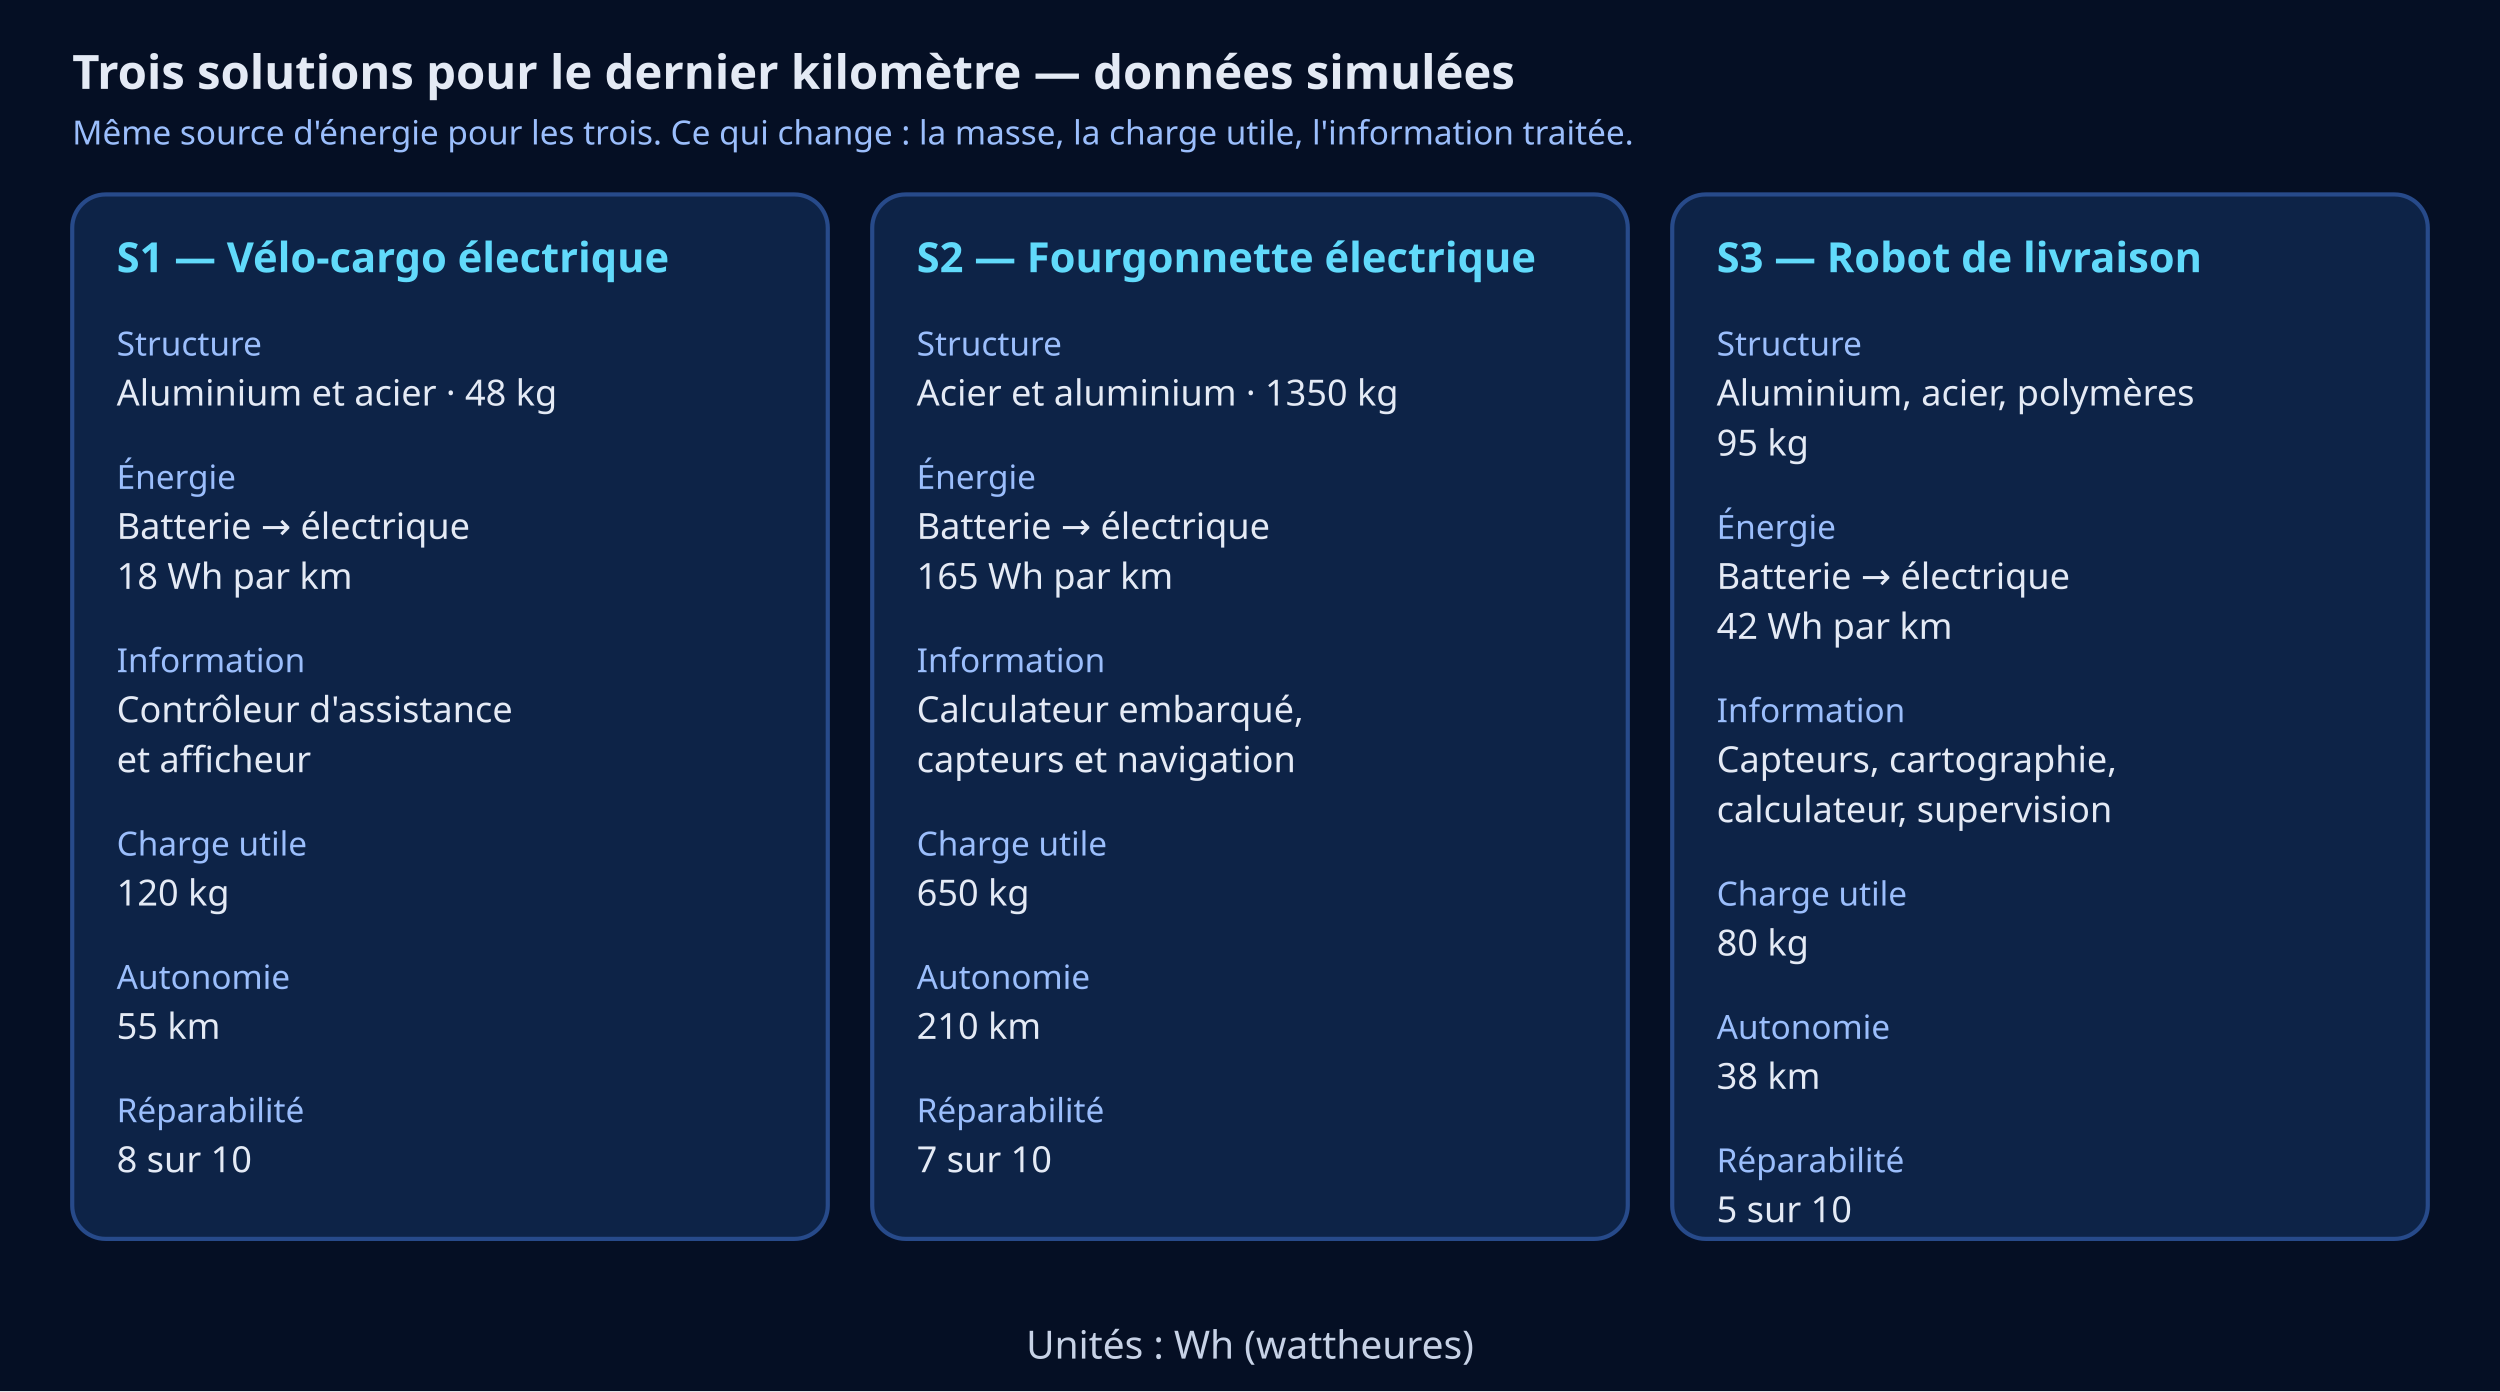
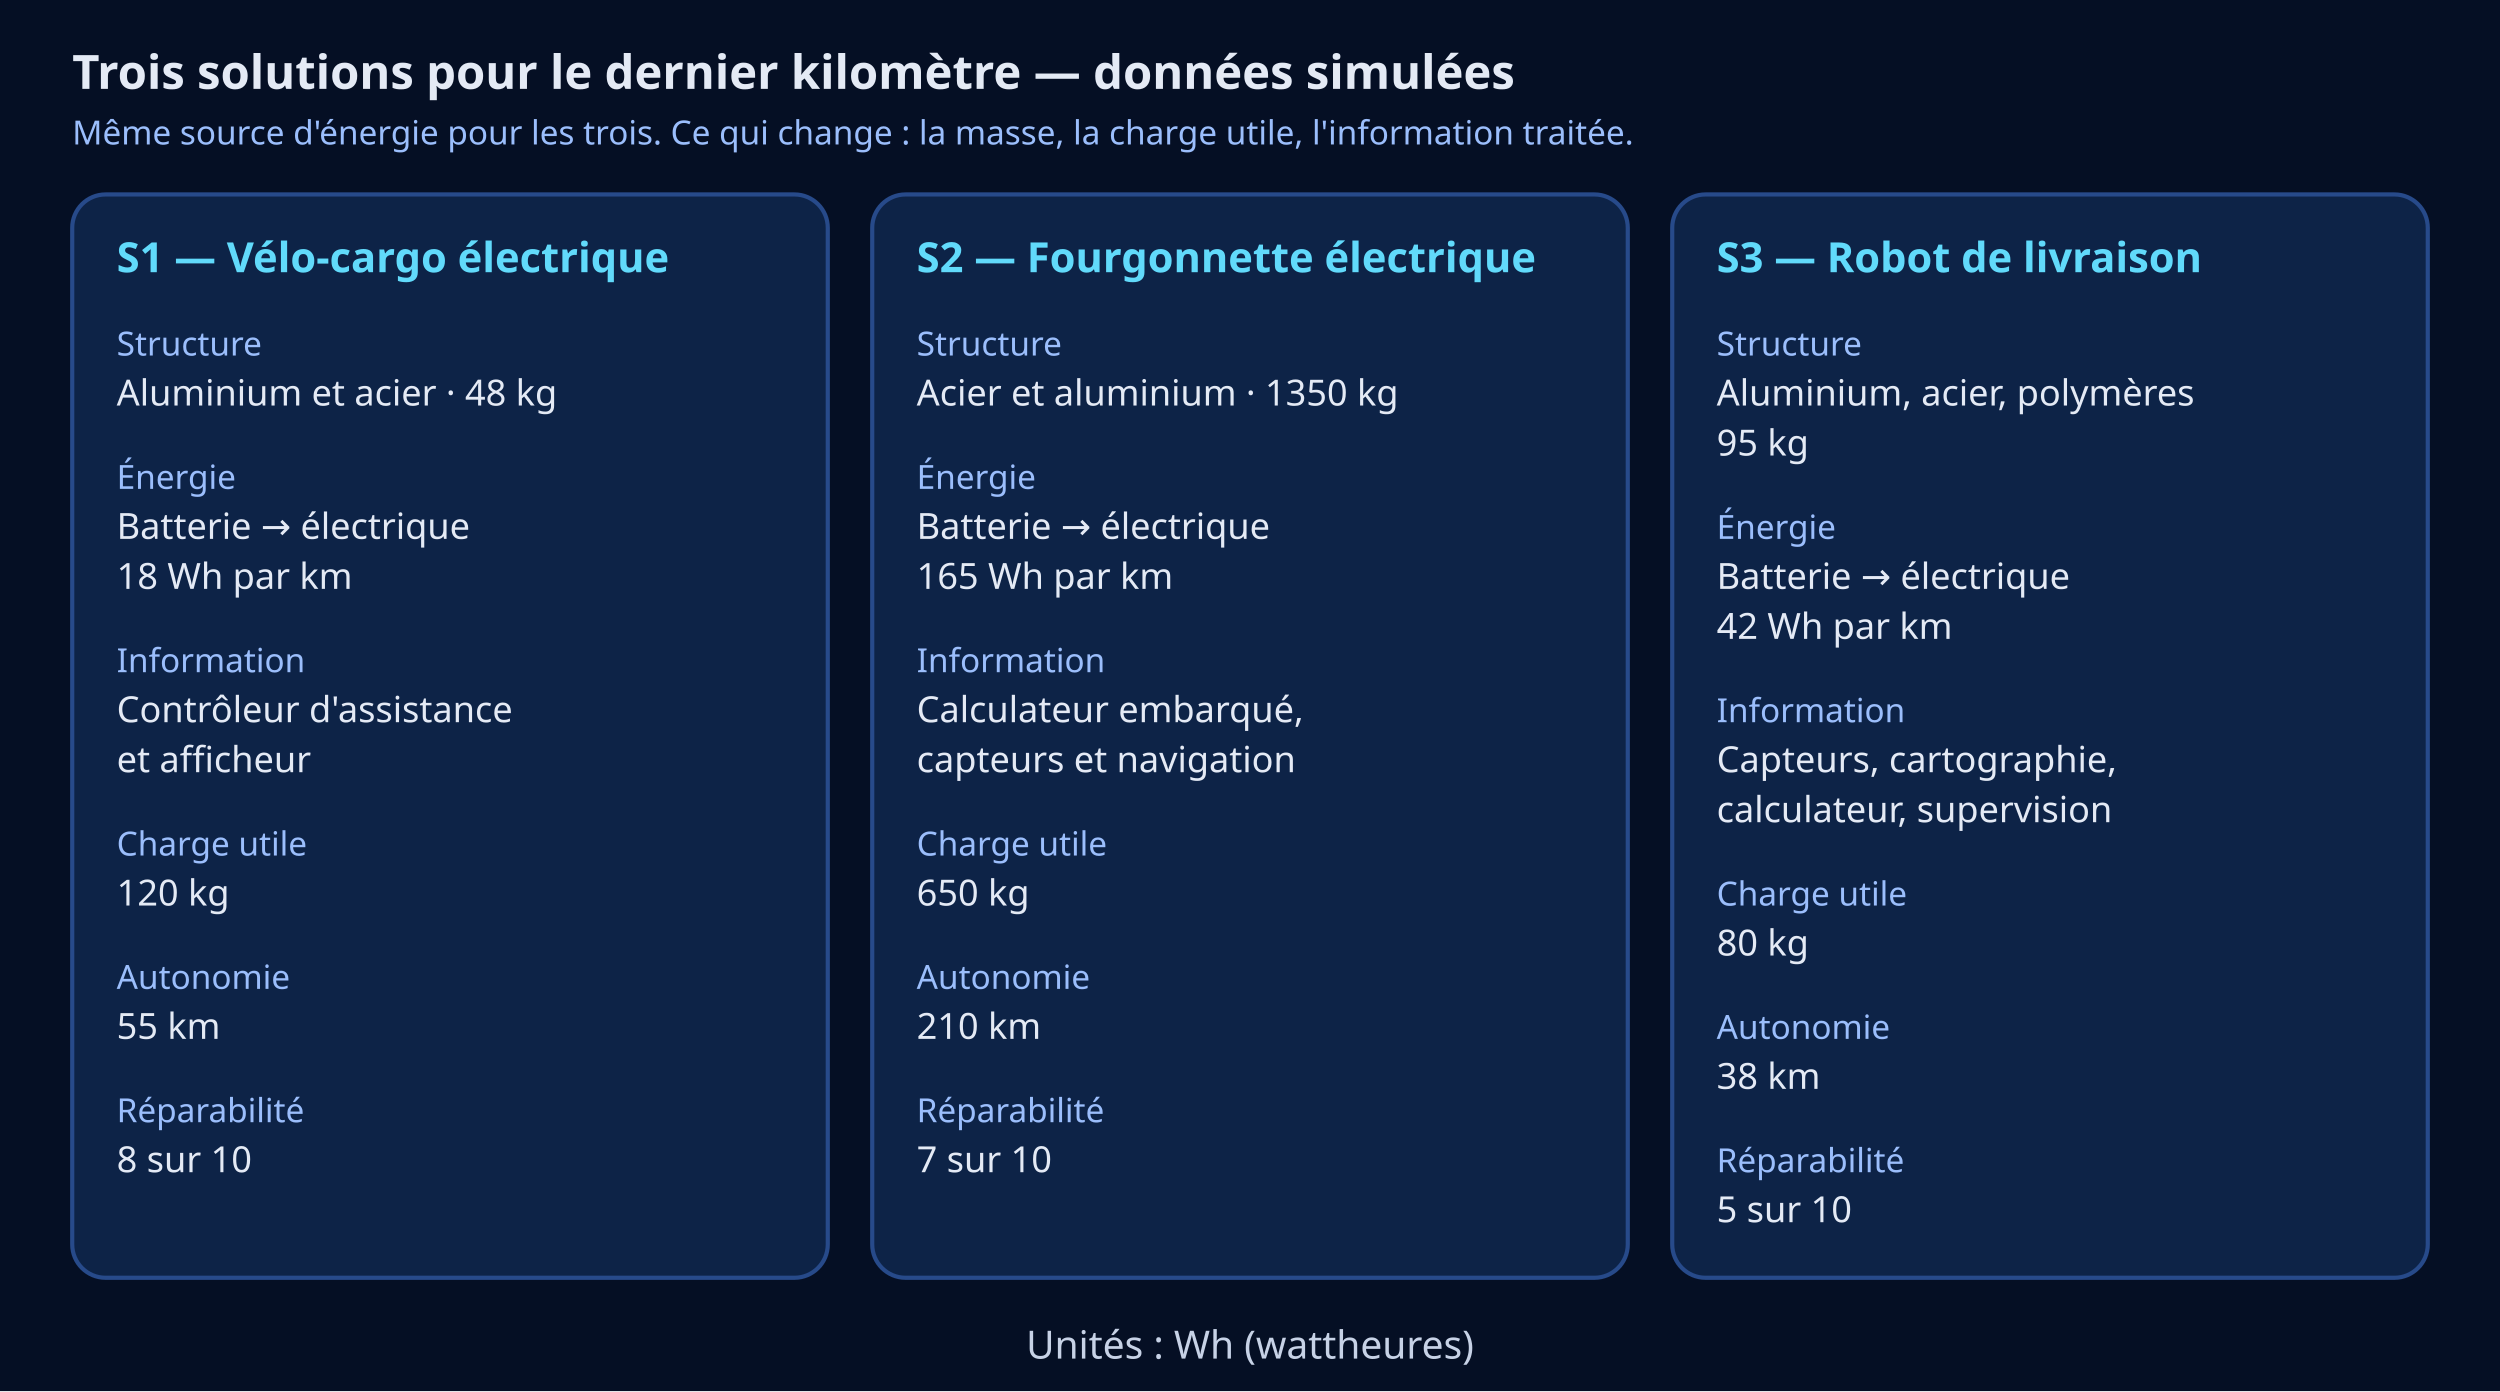
<svg xmlns="http://www.w3.org/2000/svg" viewBox="0 0 900 500.8" role="img" aria-labelledby="t1 d1" font-family="Segoe UI, system-ui, sans-serif" data-legende-unites="30.8">
  <rect width="900" height="500.8" fill="#050f24" data-legende-unites-fond="470" />
  <style>
    text:not([font-size]){font-size:13px}
    .ti{font-weight:600}
    .ti:not([font-size]){font-size:15px}
    .lb:not([font-size]){font-size:12px}
    .col{fill:#0d2347;stroke:#274a8a;stroke-width:1.5;rx:12}
    text:not([fill]){fill:#e4eaf5}
    .ti:not([fill]){fill:#61dafb}
    .lb:not([fill]){fill:#9bbefc}
  </style>
  <text x="26" y="32" font-size="17" font-weight="600">Trois solutions pour le dernier kilomètre — données simulées</text>
  <text class="lb" x="26" y="52">Même source d'énergie pour les trois. Ce qui change : la masse, la charge utile, l'information traitée.</text>
-   <rect class="col" x="26" y="70" width="272" height="376" rx="12" />
+   <rect class="col" x="26" y="70" width="272" height="390" rx="12" />
  <text class="ti" x="42" y="98">S1 — Vélo-cargo électrique</text>
  <text class="lb" x="42" y="128">Structure</text>
  <text x="42" y="146">Aluminium et acier · 48 kg</text>
  <text class="lb" x="42" y="176">Énergie</text>
  <text x="42" y="194">Batterie → électrique</text>
  <text x="42" y="212">18 Wh par km</text>
  <text class="lb" x="42" y="242">Information</text>
  <text x="42" y="260">Contrôleur d'assistance</text>
  <text x="42" y="278">et afficheur</text>
  <text class="lb" x="42" y="308">Charge utile</text>
  <text x="42" y="326">120 kg</text>
  <text class="lb" x="42" y="356">Autonomie</text>
  <text x="42" y="374">55 km</text>
  <text class="lb" x="42" y="404">Réparabilité</text>
  <text x="42" y="422">8 sur 10</text>
-   <rect class="col" x="314" y="70" width="272" height="376" rx="12" />
+   <rect class="col" x="314" y="70" width="272" height="390" rx="12" />
  <text class="ti" x="330" y="98">S2 — Fourgonnette électrique</text>
  <text class="lb" x="330" y="128">Structure</text>
  <text x="330" y="146">Acier et aluminium · 1350 kg</text>
  <text class="lb" x="330" y="176">Énergie</text>
  <text x="330" y="194">Batterie → électrique</text>
  <text x="330" y="212">165 Wh par km</text>
  <text class="lb" x="330" y="242">Information</text>
  <text x="330" y="260">Calculateur embarqué,</text>
  <text x="330" y="278">capteurs et navigation</text>
  <text class="lb" x="330" y="308">Charge utile</text>
  <text x="330" y="326">650 kg</text>
  <text class="lb" x="330" y="356">Autonomie</text>
  <text x="330" y="374">210 km</text>
  <text class="lb" x="330" y="404">Réparabilité</text>
  <text x="330" y="422">7 sur 10</text>
-   <rect class="col" x="602" y="70" width="272" height="376" rx="12" />
+   <rect class="col" x="602" y="70" width="272" height="390" rx="12" />
  <text class="ti" x="618" y="98">S3 — Robot de livraison</text>
  <text class="lb" x="618" y="128">Structure</text>
  <text x="618" y="146">Aluminium, acier, polymères</text>
  <text x="618" y="164">95 kg</text>
  <text class="lb" x="618" y="194">Énergie</text>
  <text x="618" y="212">Batterie → électrique</text>
  <text x="618" y="230">42 Wh par km</text>
  <text class="lb" x="618" y="260">Information</text>
  <text x="618" y="278">Capteurs, cartographie,</text>
  <text x="618" y="296">calculateur, supervision</text>
  <text class="lb" x="618" y="326">Charge utile</text>
  <text x="618" y="344">80 kg</text>
  <text class="lb" x="618" y="374">Autonomie</text>
  <text x="618" y="392">38 km</text>
  <text class="lb" x="618" y="422">Réparabilité</text>
  <text x="618" y="440">5 sur 10</text>
  <text data-legende-unites="ligne" x="450" y="489.1" text-anchor="middle" font-size="14" fill="#c7d2e6" font-family="Segoe UI, system-ui, sans-serif">Unités : Wh (wattheures)</text>
</svg>
